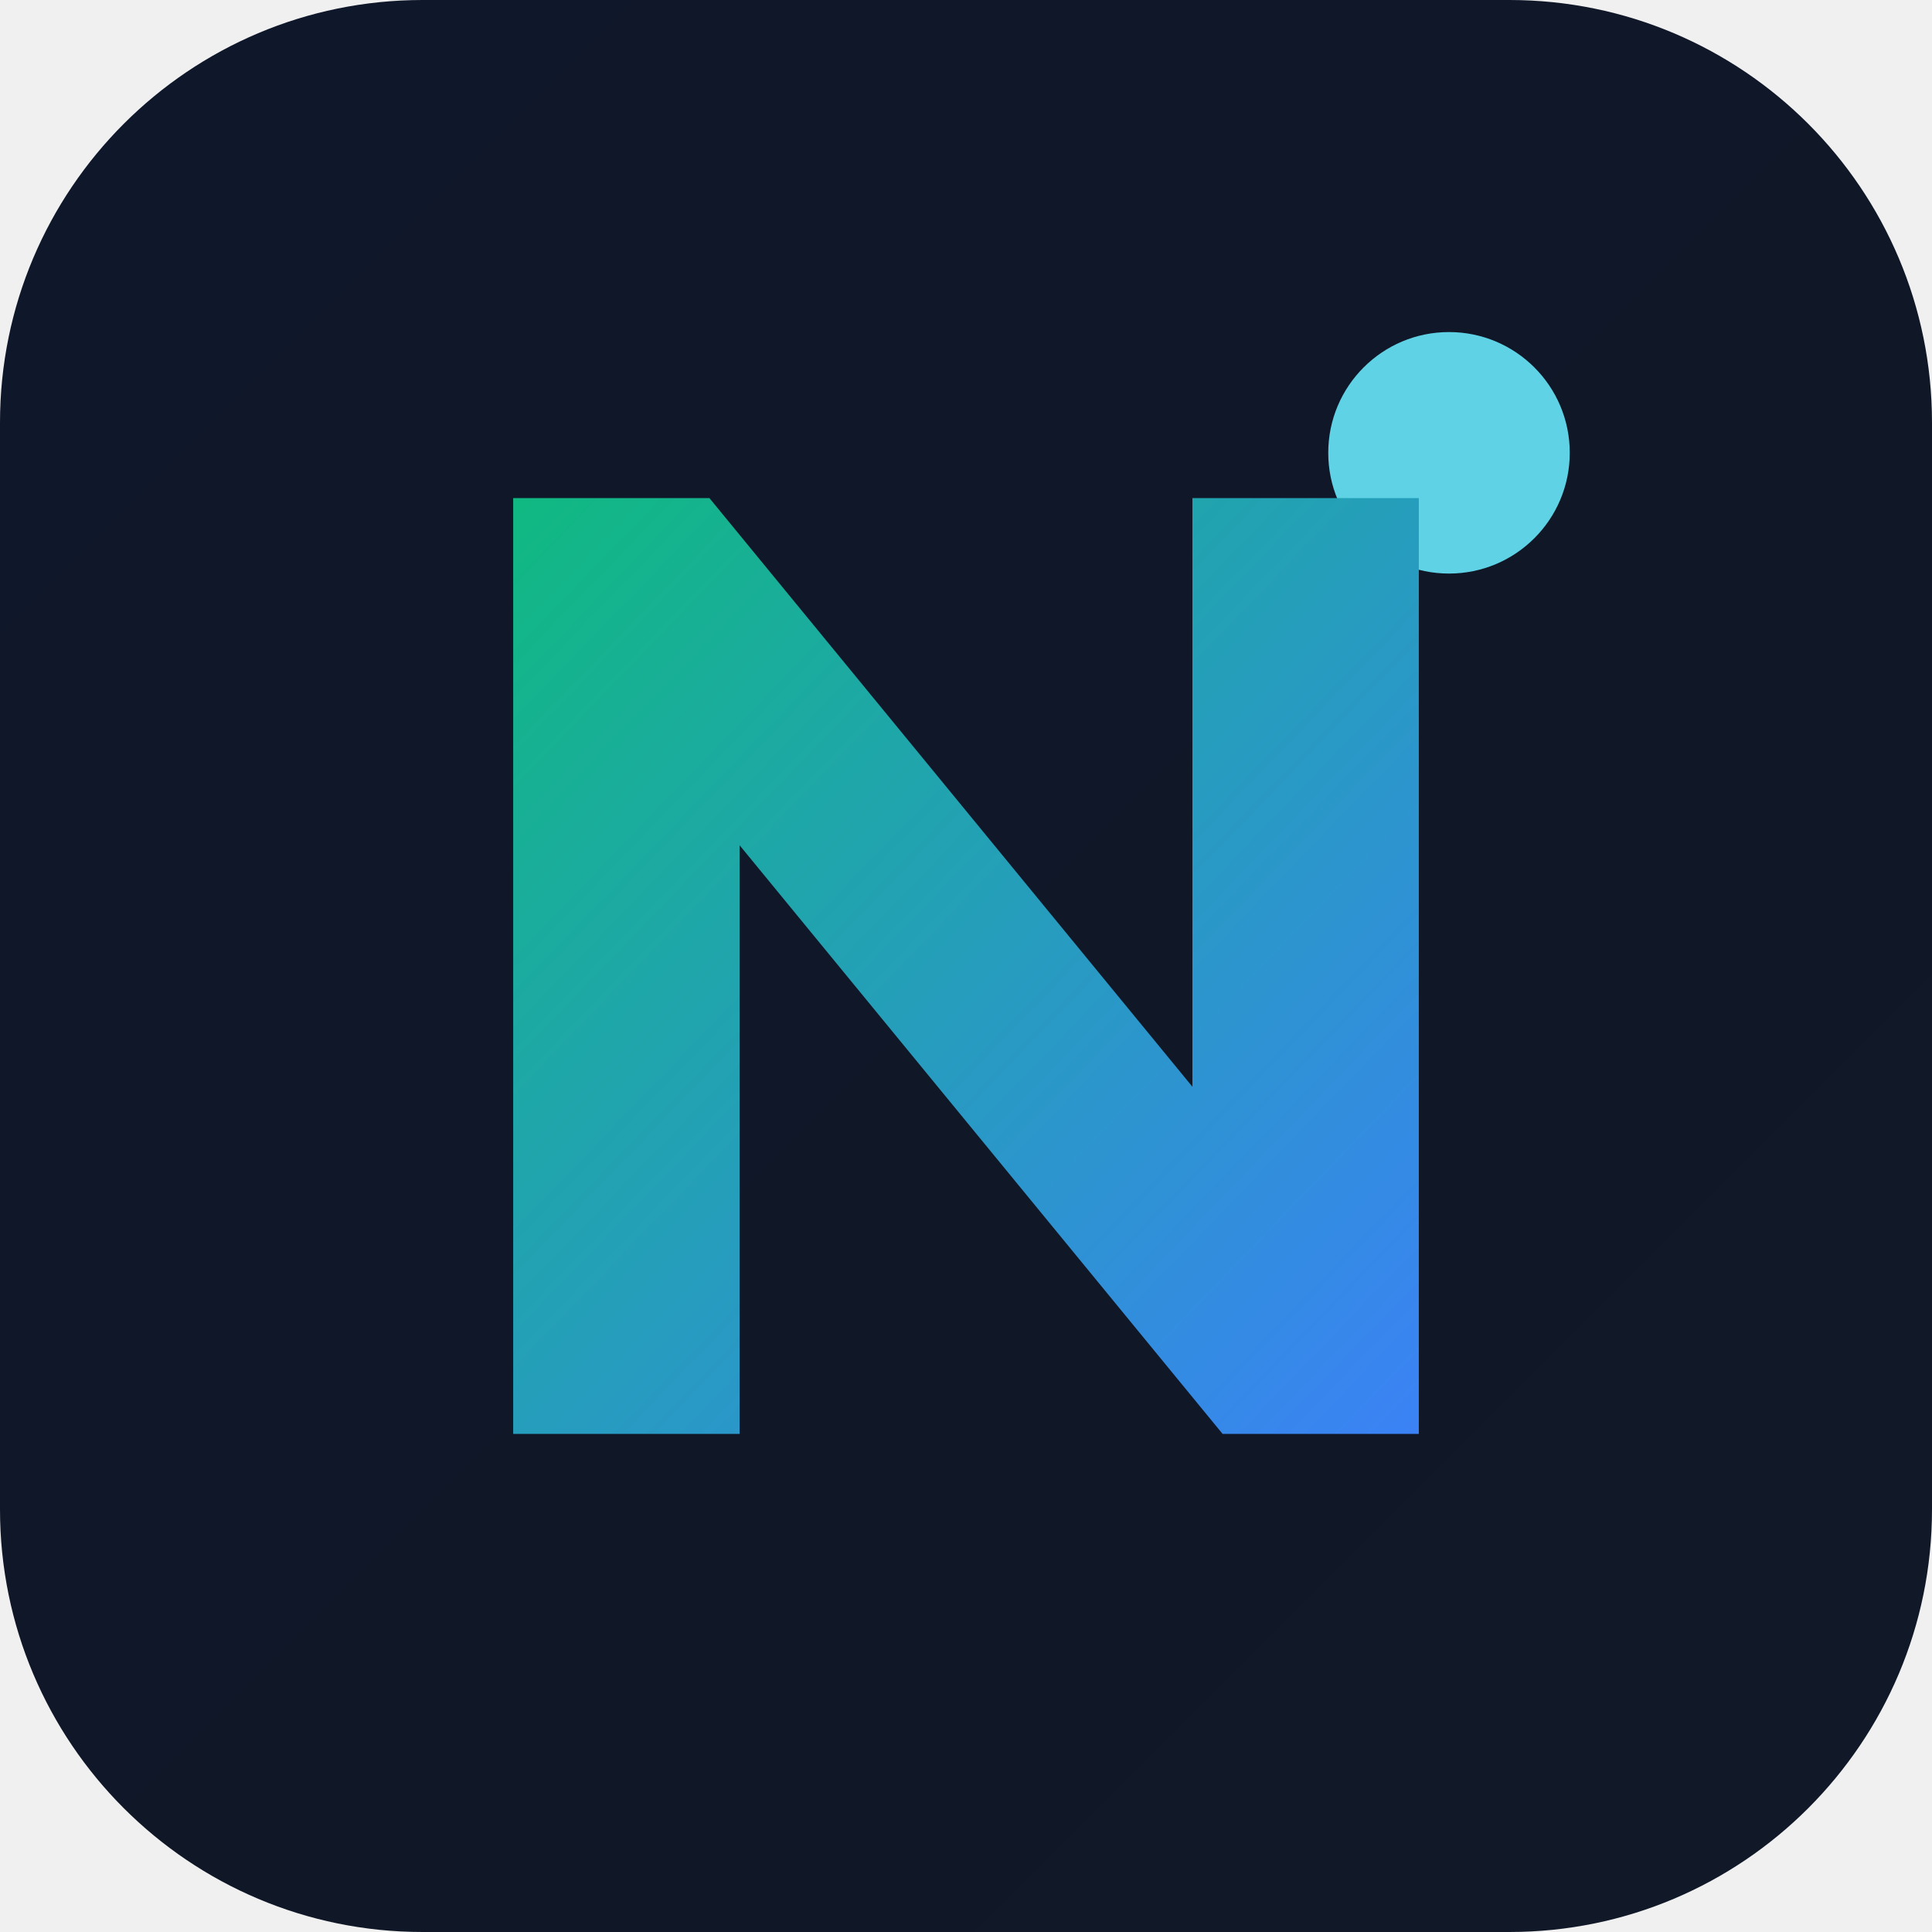
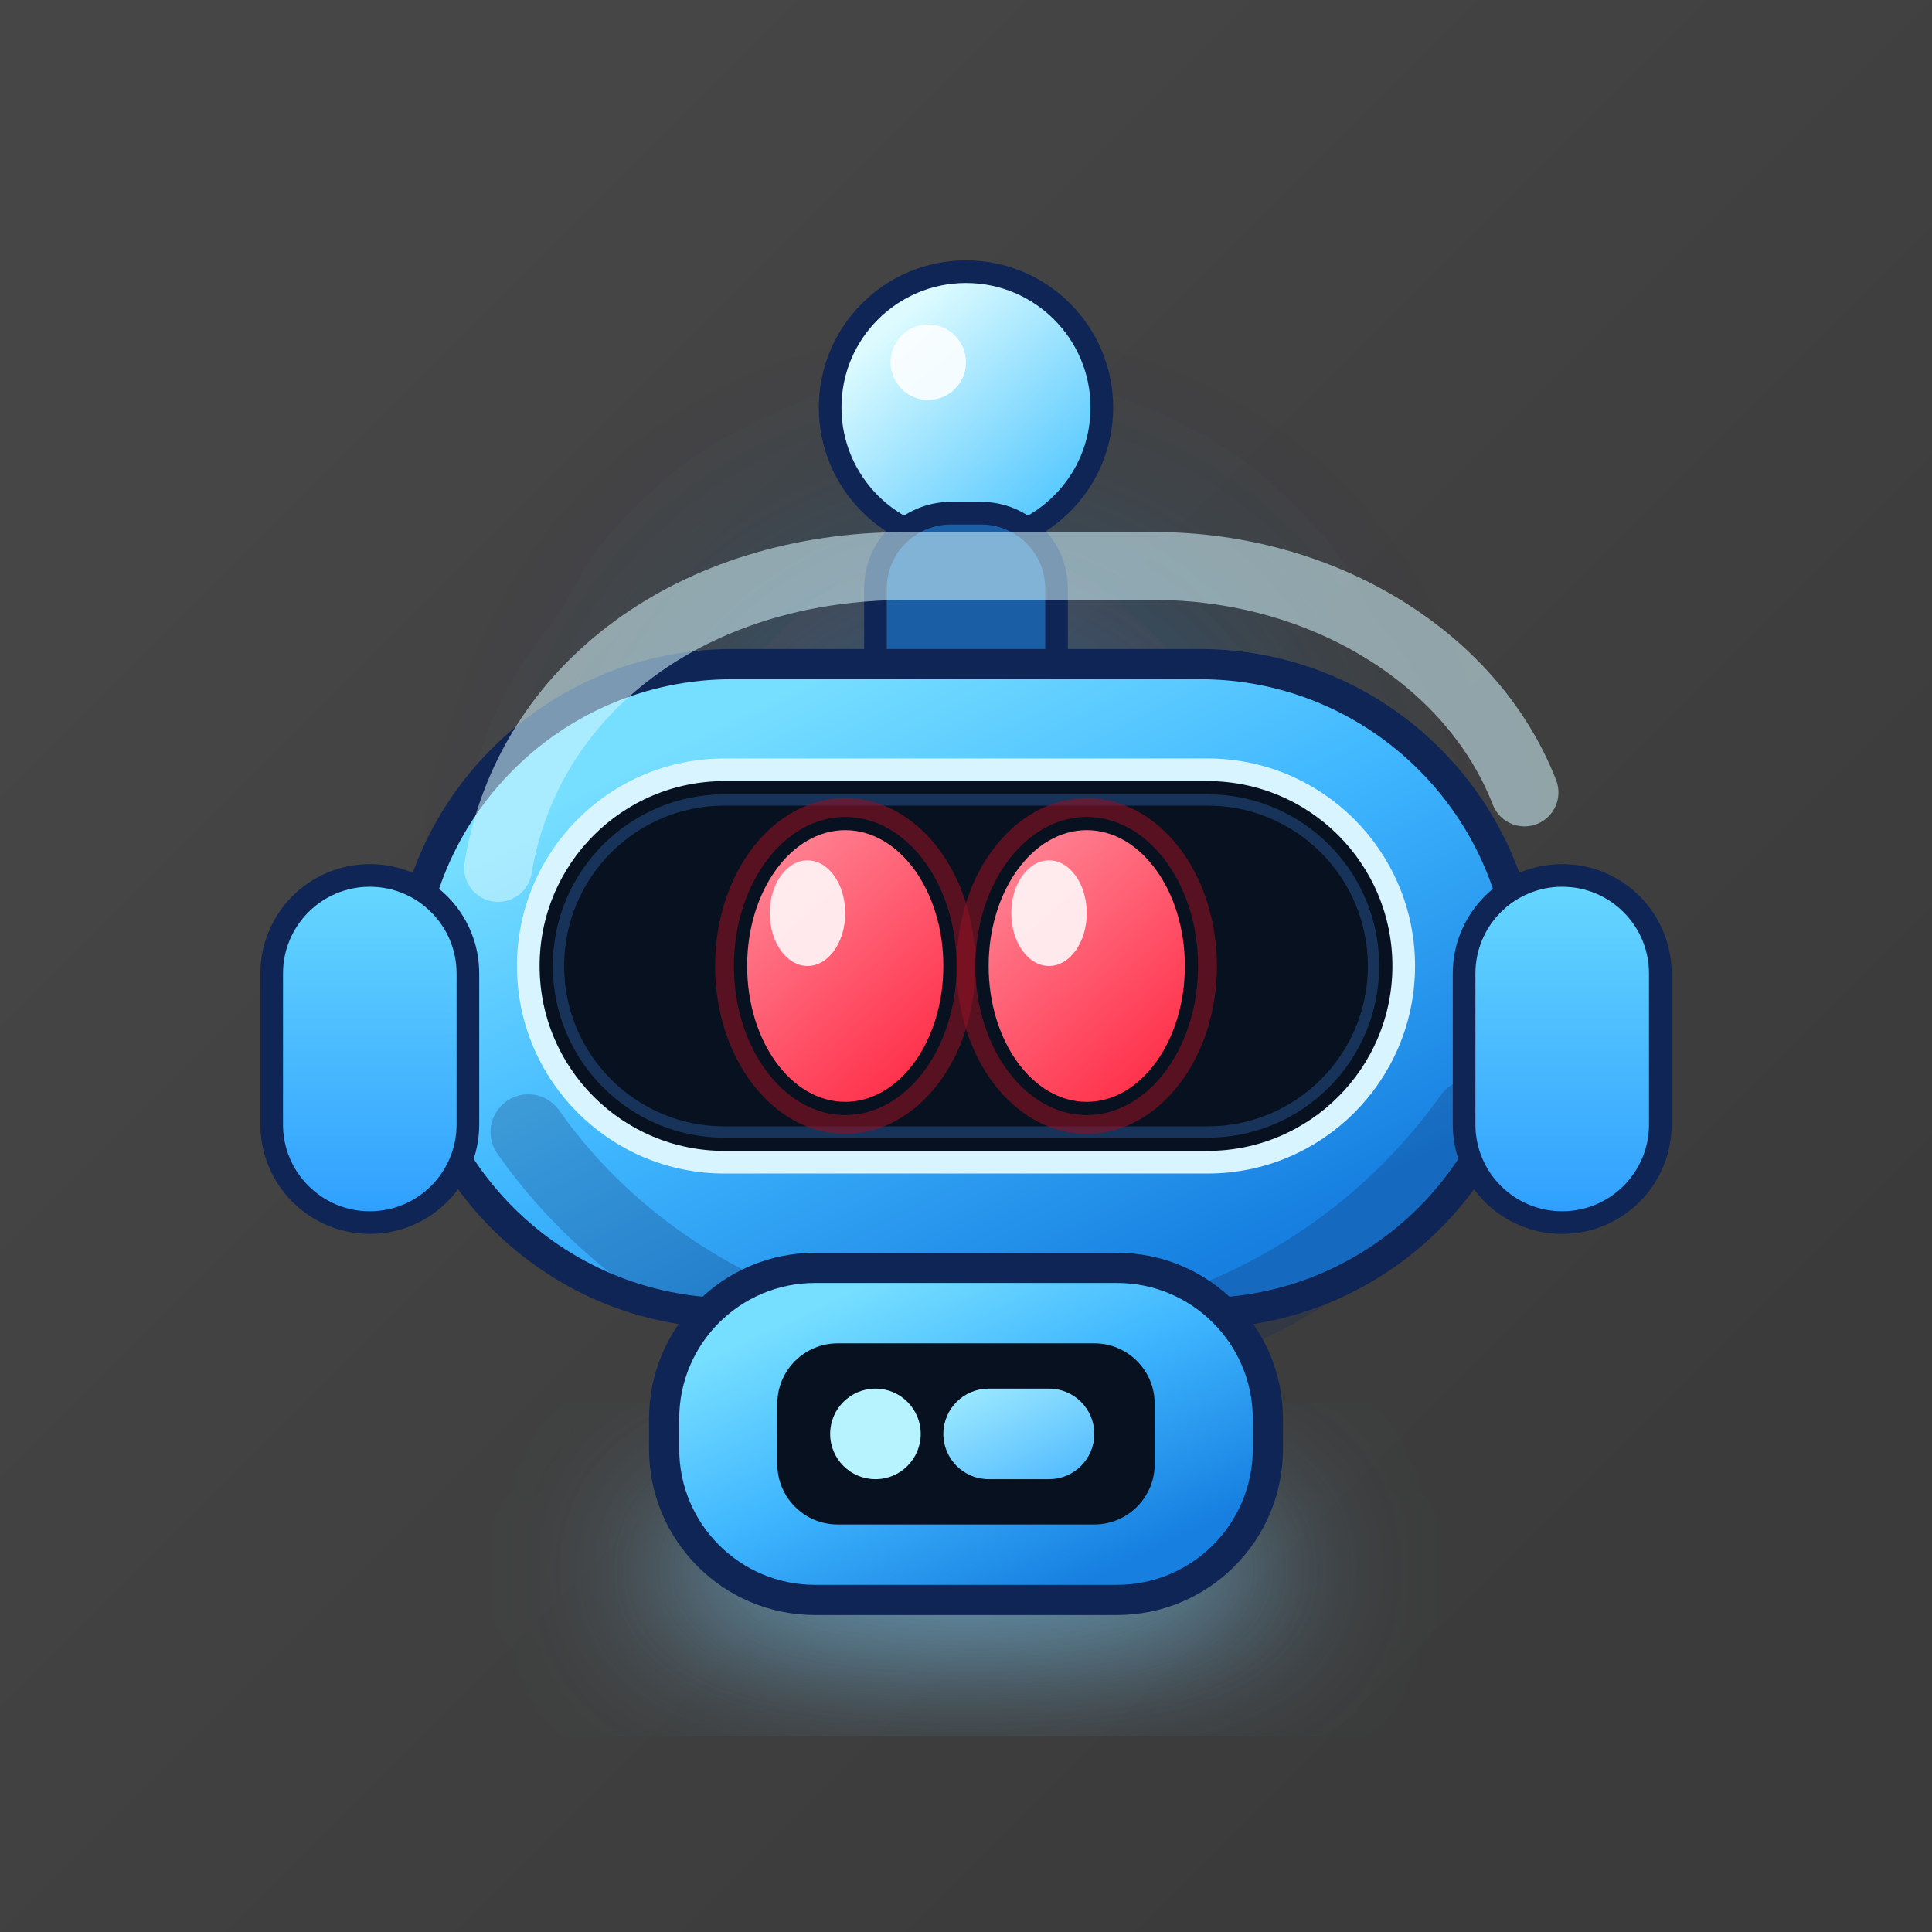
- <svg xmlns="http://www.w3.org/2000/svg" viewBox="0 0 128 128" role="img" aria-label="Neuto icon">
+ <svg xmlns="http://www.w3.org/2000/svg" viewBox="0 0 256 256" role="img" aria-label="Neuto robot favicon">
  <defs>
-     <linearGradient id="bg" x1="0%" y1="0%" x2="100%" y2="100%">
-       <stop offset="0%" stop-color="#0f172a" />
-       <stop offset="100%" stop-color="#111827" />
+     <linearGradient id="bg" x1="18%" y1="18%" x2="82%" y2="82%">
+       <stop offset="0%" stop-color="#464646" />
+       <stop offset="100%" stop-color="#3b3b3b" />
    </linearGradient>
-     <linearGradient id="accent" x1="0%" y1="0%" x2="100%" y2="100%">
-       <stop offset="0%" stop-color="#10b981" />
-       <stop offset="100%" stop-color="#3b82f6" />
+     <radialGradient id="aura" cx="50%" cy="44%" r="34%">
+       <stop offset="0%" stop-color="#4fbfff" stop-opacity="0.52" />
+       <stop offset="65%" stop-color="#1e6fe5" stop-opacity="0.18" />
+       <stop offset="100%" stop-color="#1e6fe5" stop-opacity="0" />
+     </radialGradient>
+     <linearGradient id="shell" x1="18%" y1="18%" x2="78%" y2="88%">
+       <stop offset="0%" stop-color="#76deff" />
+       <stop offset="45%" stop-color="#40b7ff" />
+       <stop offset="100%" stop-color="#167fe0" />
    </linearGradient>
+     <linearGradient id="ear" x1="50%" y1="0%" x2="50%" y2="100%">
+       <stop offset="0%" stop-color="#67d8ff" />
+       <stop offset="100%" stop-color="#2e9eff" />
+     </linearGradient>
+     <linearGradient id="orb" x1="22%" y1="20%" x2="82%" y2="88%">
+       <stop offset="0%" stop-color="#ddfbff" />
+       <stop offset="100%" stop-color="#55c8ff" />
+     </linearGradient>
+     <linearGradient id="visorGlow" x1="10%" y1="0%" x2="90%" y2="100%">
+       <stop offset="0%" stop-color="#9eeaff" />
+       <stop offset="100%" stop-color="#51baff" />
+     </linearGradient>
+     <linearGradient id="eye" x1="20%" y1="10%" x2="80%" y2="100%">
+       <stop offset="0%" stop-color="#ff7e8f" />
+       <stop offset="100%" stop-color="#ff2d47" />
+     </linearGradient>
+     <filter id="softGlow" x="-40%" y="-40%" width="180%" height="180%">
+       <feGaussianBlur stdDeviation="14" />
+     </filter>
+     <filter id="floorGlow" x="-60%" y="-60%" width="220%" height="220%">
+       <feGaussianBlur stdDeviation="10" />
+     </filter>
  </defs>
-   <rect width="128" height="128" rx="28" fill="url(#bg)" />
-   <circle cx="96" cy="30" r="8" fill="#67e8f9" opacity="0.9" />
-   <path d="M34 95V33h13l32 39V33h15v62H81L49 56v39z" fill="url(#accent)" />
+   <rect width="256" height="256" fill="url(#bg)" />
+   <ellipse cx="128" cy="124" rx="82" ry="82" fill="url(#aura)" filter="url(#softGlow)" />
+   <ellipse cx="128" cy="208" rx="42" ry="10" fill="#7ed0ff" opacity="0.75" filter="url(#floorGlow)" />
+   <circle cx="128" cy="54" r="18" fill="url(#orb)" stroke="#0f2556" stroke-width="3" />
+   <circle cx="123" cy="48" r="5" fill="#ffffff" opacity="0.85" />
+   <rect x="116" y="68" width="24" height="34" rx="10" fill="#1a5fa6" stroke="#0f2556" stroke-width="3" />
+   <rect x="54" y="88" width="148" height="86" rx="43" fill="url(#shell)" stroke="#0f2556" stroke-width="4" />
+   <path d="M66 115c4-24 26-40 54-40h33c22 0 42 12 49 30" fill="none" opacity="0.55" stroke="#d6f7ff" stroke-linecap="round" stroke-width="9" />
+   <path d="M70 150c14 20 38 31 58 31 28 0 52-12 67-33" fill="none" opacity="0.24" stroke="#0f2556" stroke-linecap="round" stroke-width="10" />
+   <rect x="36" y="116" width="26" height="46" rx="13" fill="url(#ear)" stroke="#0f2556" stroke-width="3" />
+   <rect x="194" y="116" width="26" height="46" rx="13" fill="url(#ear)" stroke="#0f2556" stroke-width="3" />
+   <rect x="70" y="102" width="116" height="52" rx="26" fill="#07111f" stroke="#d8f5ff" stroke-width="3" />
+   <rect x="74" y="106" width="108" height="44" rx="22" fill="#07111f" stroke="#173359" stroke-width="1.5" />
+   <ellipse cx="112" cy="128" rx="13" ry="18" fill="url(#eye)" />
+   <ellipse cx="144" cy="128" rx="13" ry="18" fill="url(#eye)" />
+   <ellipse cx="107" cy="121" rx="5" ry="7" fill="#fff4f6" opacity="0.92" />
+   <ellipse cx="139" cy="121" rx="5" ry="7" fill="#fff4f6" opacity="0.92" />
+   <ellipse cx="112" cy="128" rx="16" ry="21" fill="none" stroke="#8e1124" stroke-opacity="0.6" stroke-width="2.5" />
+   <ellipse cx="144" cy="128" rx="16" ry="21" fill="none" stroke="#8e1124" stroke-opacity="0.6" stroke-width="2.5" />
+   <rect x="88" y="168" width="80" height="44" rx="20" fill="url(#shell)" stroke="#0f2556" stroke-width="4" />
+   <rect x="103" y="178" width="50" height="24" rx="8" fill="#07111f" />
+   <circle cx="116" cy="190" r="6" fill="#b7f3ff" />
+   <rect x="125" y="184" width="20" height="12" rx="6" fill="url(#visorGlow)" />
</svg>
